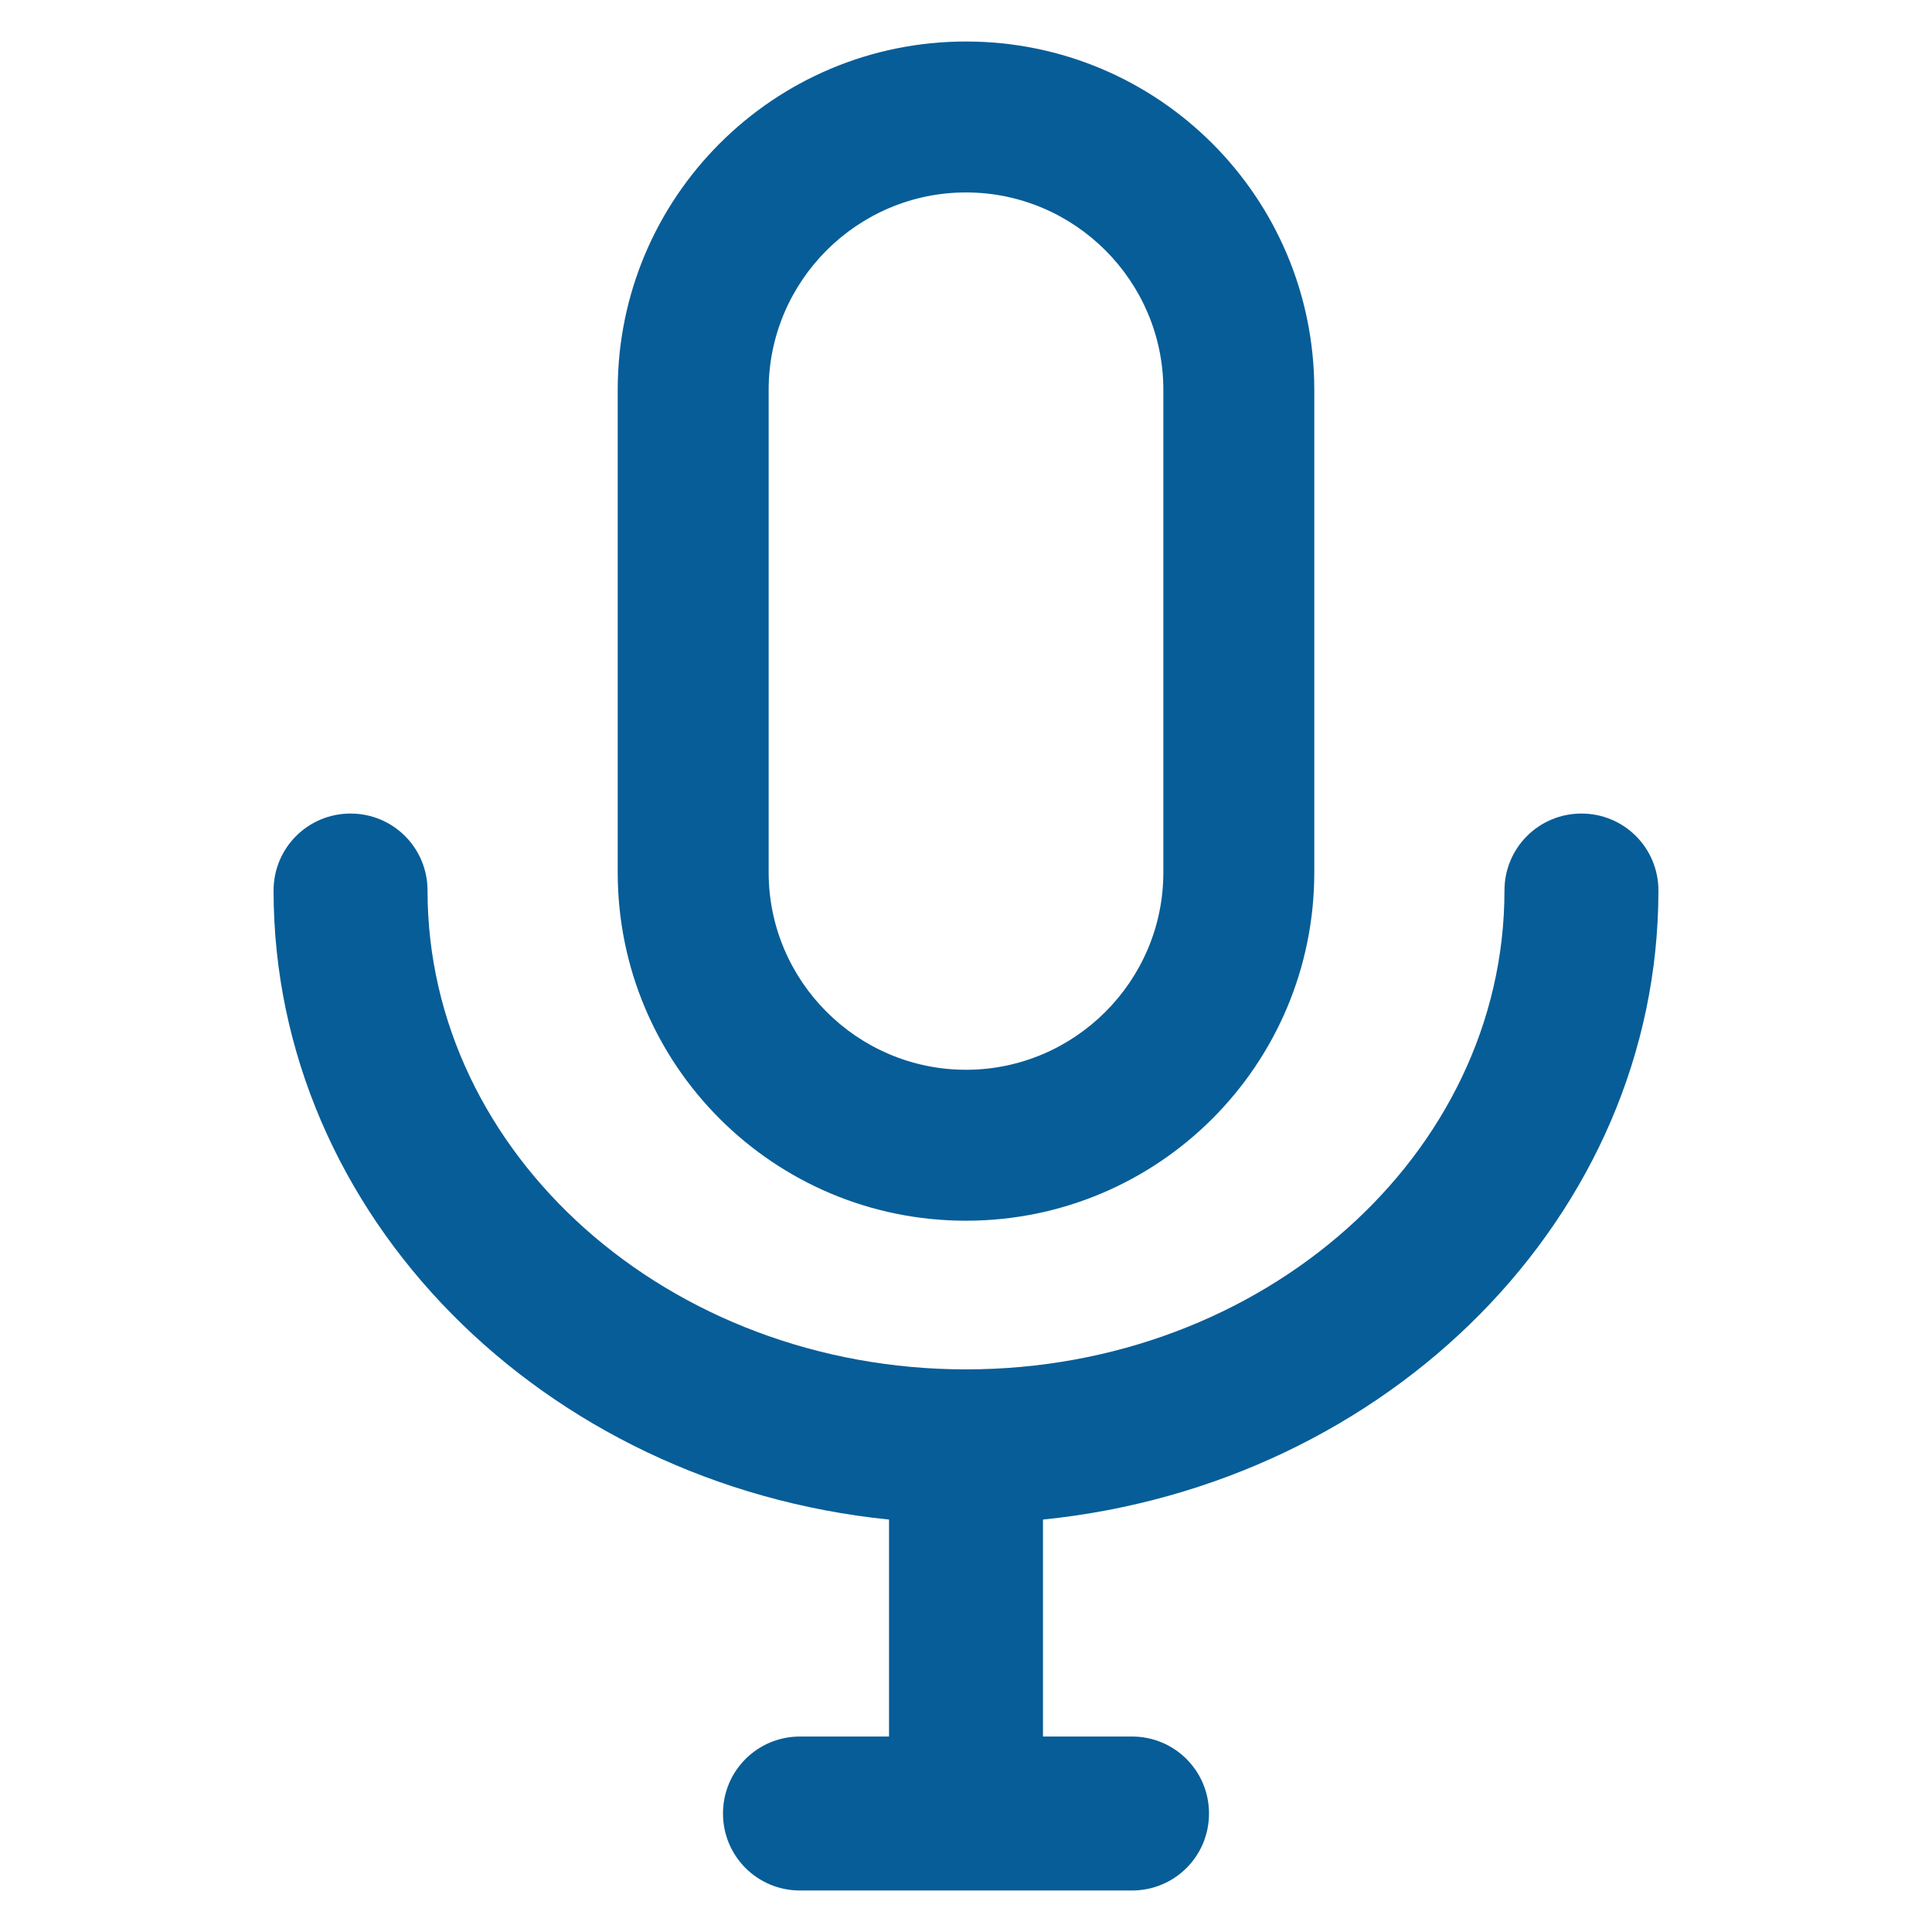
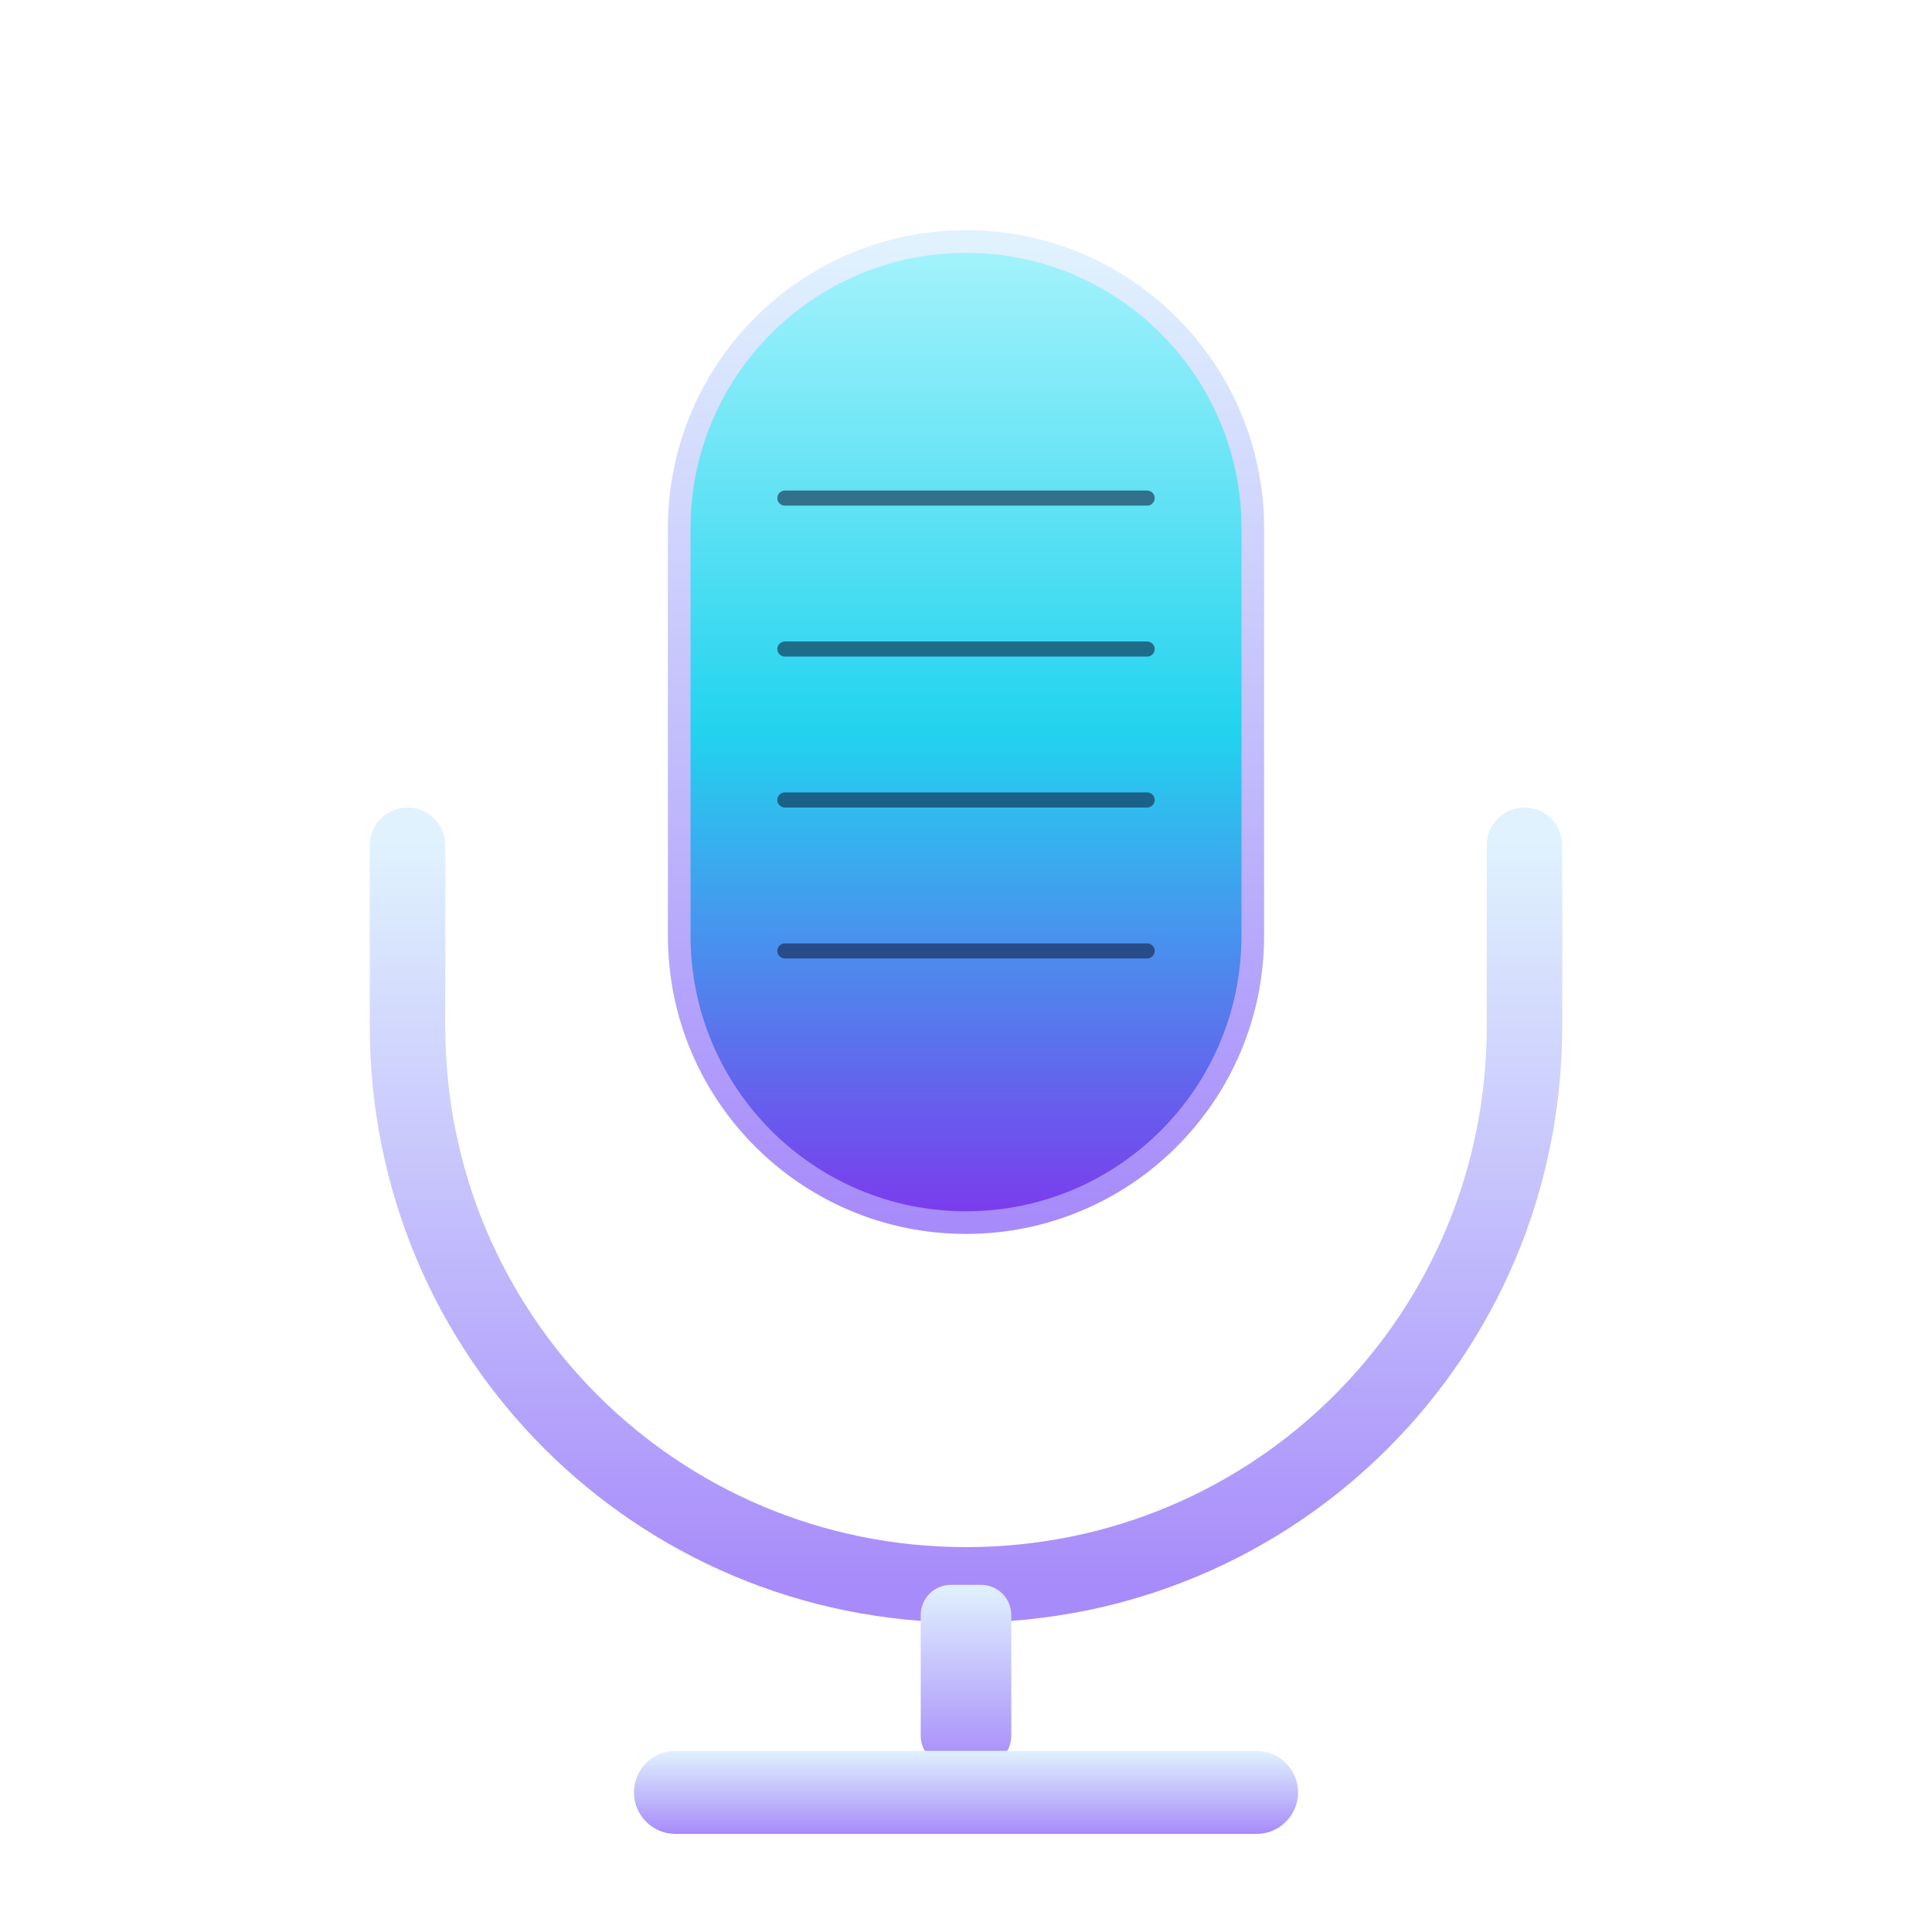
- <svg xmlns="http://www.w3.org/2000/svg" fill="#075d97" height="800px" width="800px" version="1.1" viewBox="0 0 512 512" enable-background="new 0 0 512 512">
-   <g>
-     <g>
-       <path d="m439.5,236c0-11.3-9.1-20.4-20.4-20.4s-20.4,9.1-20.4,20.4c0,70-64,126.9-142.7,126.9-78.7,0-142.7-56.9-142.7-126.9 0-11.3-9.1-20.4-20.4-20.4s-20.4,9.1-20.4,20.4c0,86.2 71.5,157.4 163.1,166.7v57.5h-23.6c-11.3,0-20.4,9.1-20.4,20.4 0,11.3 9.1,20.4 20.4,20.4h88c11.3,0 20.4-9.1 20.4-20.4 0-11.3-9.1-20.4-20.4-20.4h-23.6v-57.5c91.6-9.3 163.1-80.5 163.1-166.7z" />
-       <path d="m256,323.5c51,0 92.3-41.3 92.3-92.3v-127.9c0-51-41.3-92.3-92.3-92.3s-92.3,41.3-92.3,92.3v127.9c0,51 41.3,92.3 92.3,92.3zm-52.3-220.2c0-28.8 23.5-52.3 52.3-52.3s52.3,23.5 52.3,52.3v127.9c0,28.8-23.5,52.3-52.3,52.3s-52.3-23.5-52.3-52.3v-127.9z" />
-     </g>
+ <svg xmlns="http://www.w3.org/2000/svg" viewBox="0 0 512 512" width="512" height="512">
+   <defs>
+     <linearGradient id="capsule" x1="0" y1="0" x2="0" y2="1">
+       <stop offset="0%" stop-color="#a5f3fc" />
+       <stop offset="50%" stop-color="#22d3ee" />
+       <stop offset="100%" stop-color="#7c3aed" />
+     </linearGradient>
+     <linearGradient id="stroke" x1="0" y1="0" x2="0" y2="1">
+       <stop offset="0%" stop-color="#e0f2fe" />
+       <stop offset="100%" stop-color="#a78bfa" />
+     </linearGradient>
+   </defs>
+   <rect x="180" y="64" width="152" height="260" rx="76" ry="76" fill="url(#capsule)" />
+   <rect x="180" y="64" width="152" height="260" rx="76" ry="76" fill="none" stroke="url(#stroke)" stroke-width="6" />
+   <g stroke="#0b1437" stroke-opacity="0.55" stroke-width="4" stroke-linecap="round">
+     <line x1="208" y1="132" x2="304" y2="132" />
+     <line x1="208" y1="172" x2="304" y2="172" />
+     <line x1="208" y1="212" x2="304" y2="212" />
+     <line x1="208" y1="252" x2="304" y2="252" />
  </g>
+   <path d="M108 224 V272 C108 354 174 420 256 420 C338 420 404 354 404 272 V224" fill="none" stroke="url(#stroke)" stroke-width="20" stroke-linecap="round" />
+   <rect x="244" y="420" width="24" height="48" rx="8" fill="url(#stroke)" />
+   <rect x="168" y="464" width="176" height="22" rx="11" fill="url(#stroke)" />
</svg>
